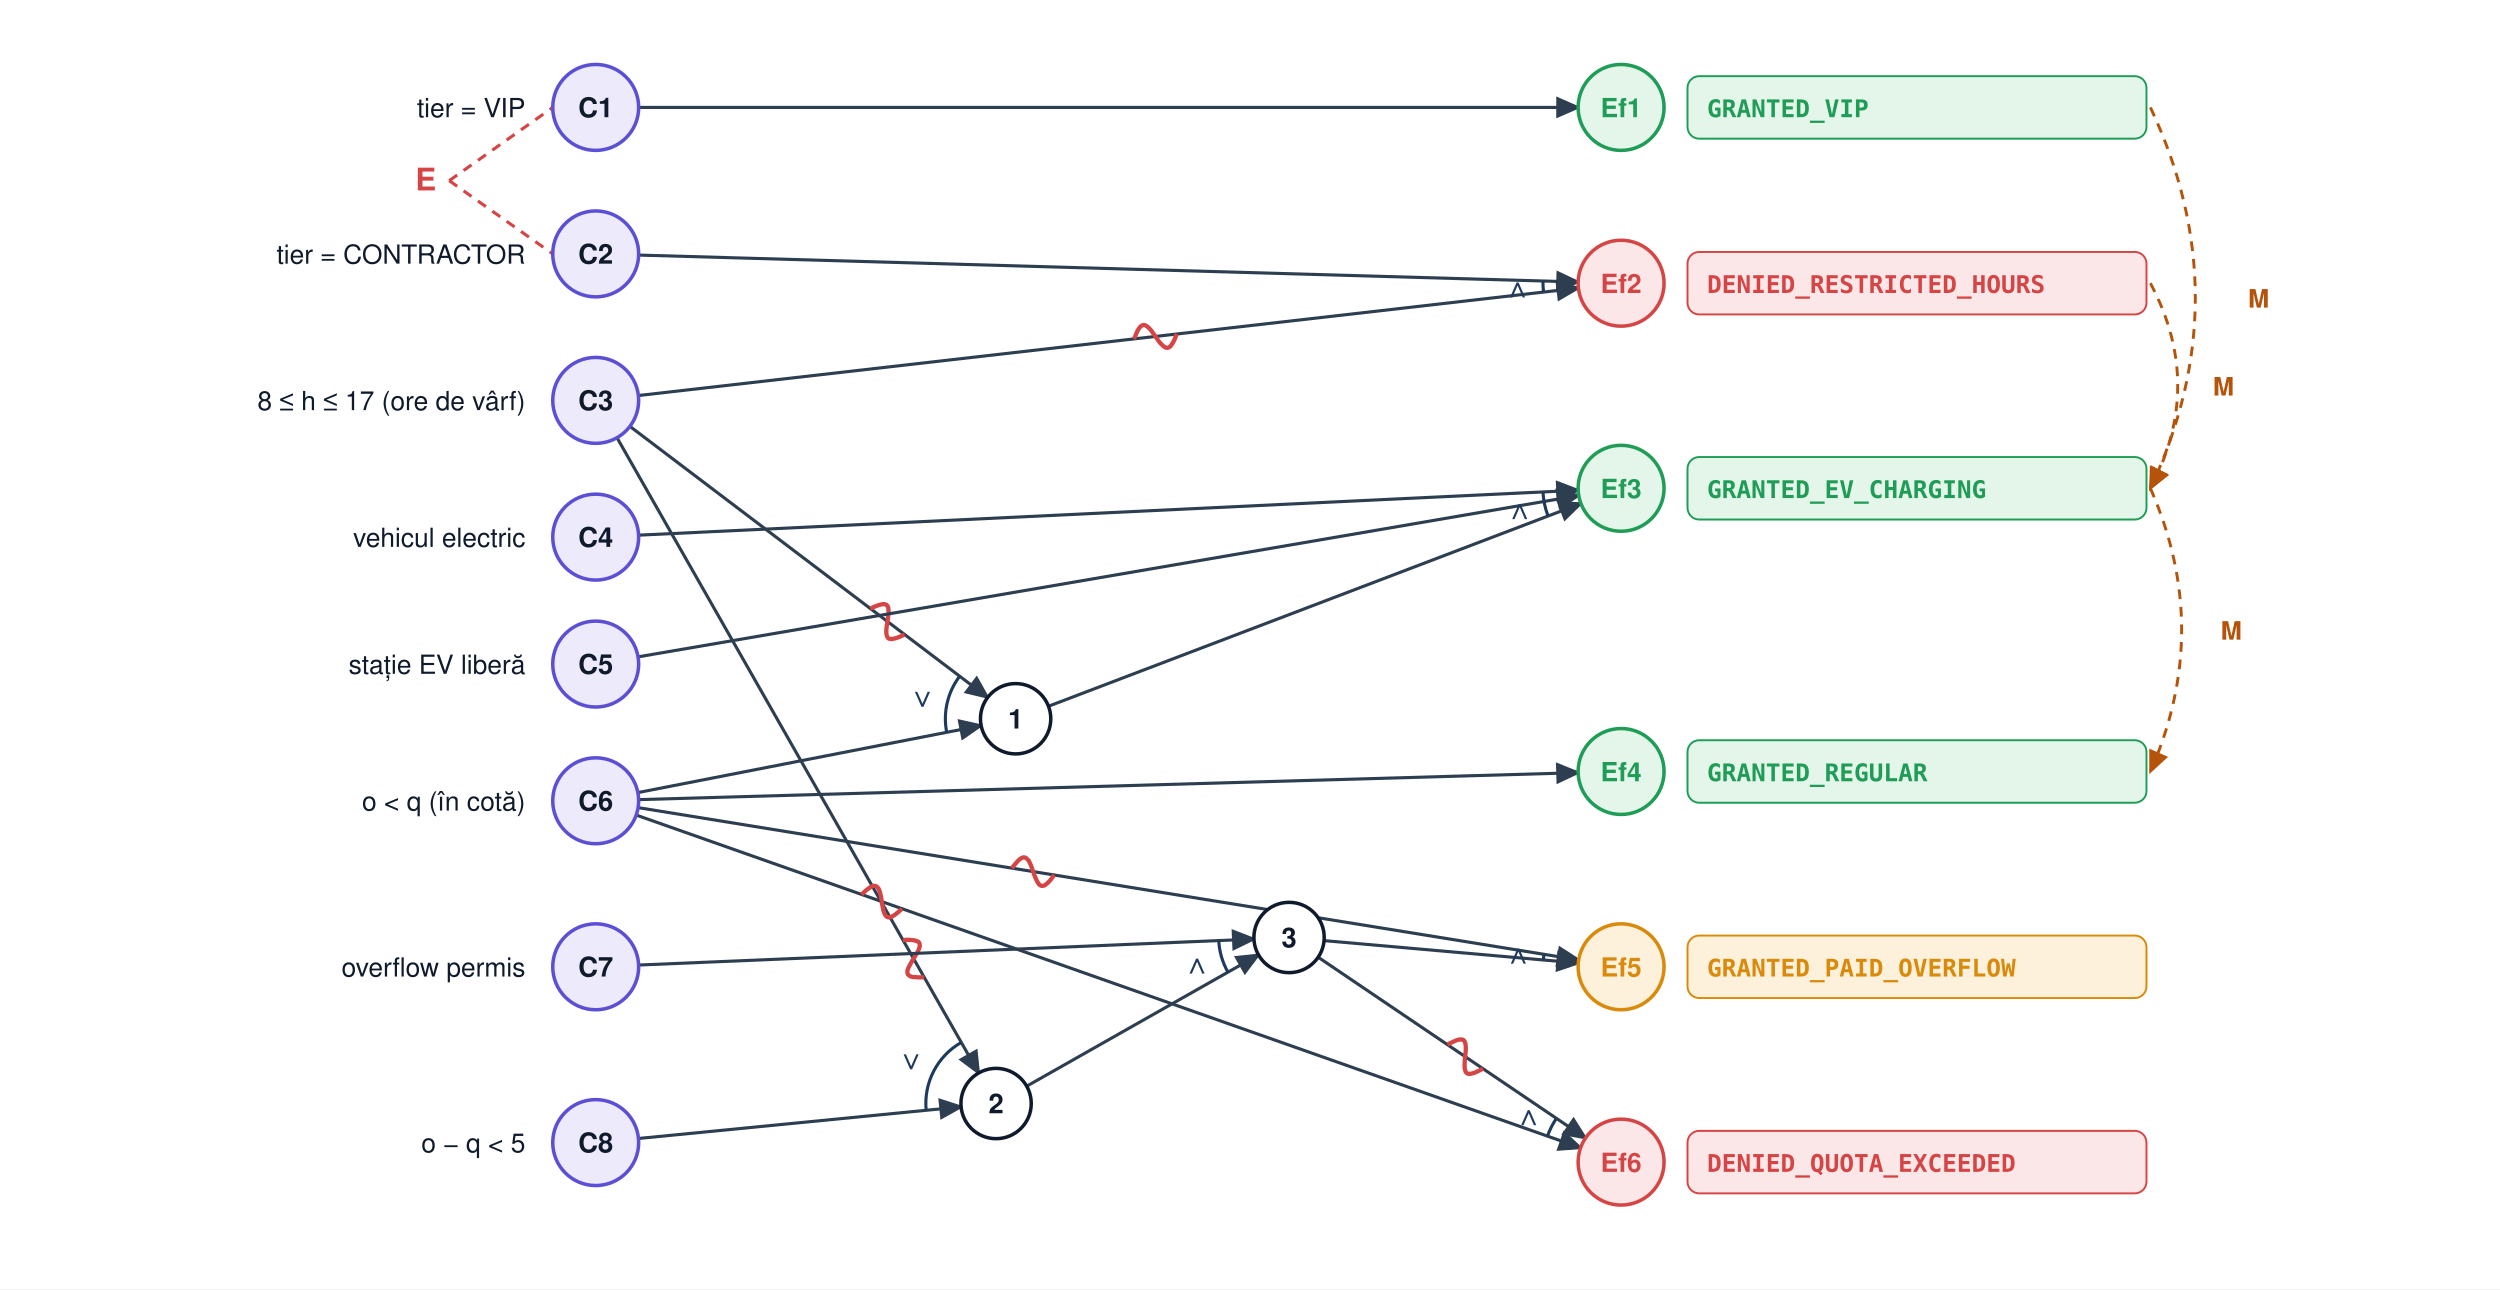
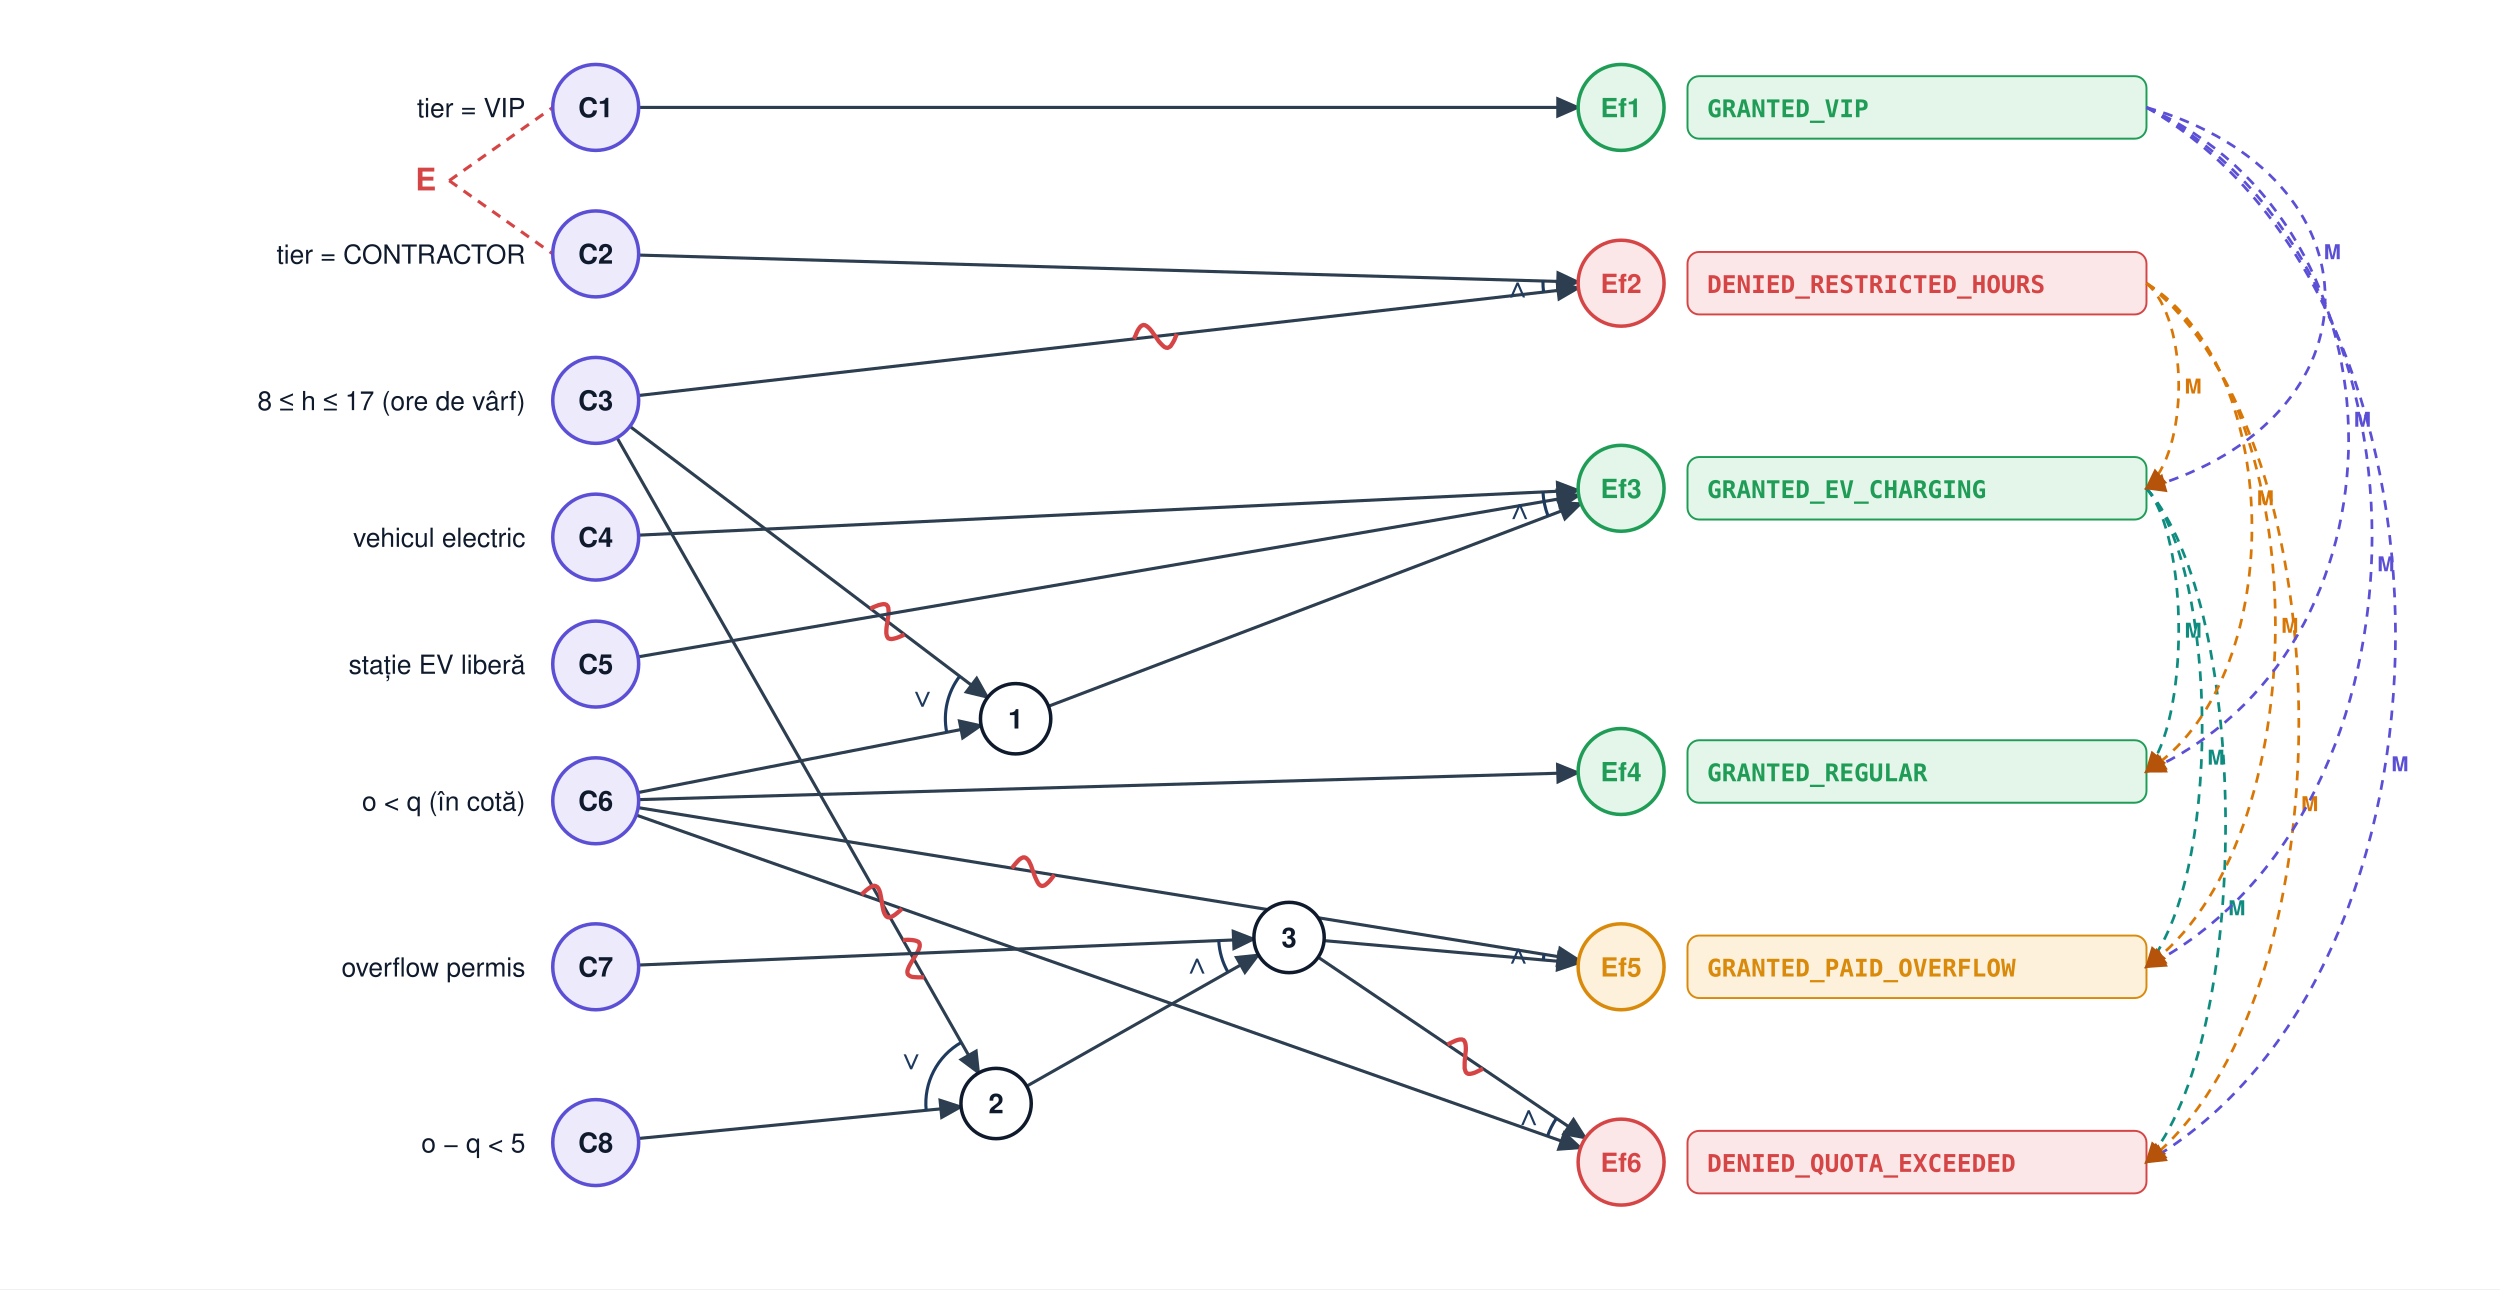
<svg xmlns="http://www.w3.org/2000/svg" width="1280" height="660" viewBox="0 0 1280 660" font-family="Helvetica Neue, Helvetica, Arial, sans-serif">
  <defs>
    <marker id="arr" markerWidth="8" markerHeight="7" refX="7" refY="3.5" orient="auto">
      <path d="M0,0 L8,3.5 L0,7 z" fill="#2C3E50" />
    </marker>
    <marker id="marr" markerWidth="8" markerHeight="7" refX="7" refY="3.5" orient="auto">
      <path d="M0,0 L8,3.5 L0,7 z" fill="#B45309" />
    </marker>
  </defs>
  <rect width="100%" height="100%" fill="white" />
  <line x1="230" y1="92.5" x2="283" y2="55" stroke="#D64545" stroke-width="1.6" stroke-dasharray="5,4" />
  <line x1="230" y1="92.5" x2="283" y2="130" stroke="#D64545" stroke-width="1.6" stroke-dasharray="5,4" />
  <text x="218" y="97.5" font-size="16" font-weight="700" fill="#D64545" text-anchor="middle">E</text>
  <line x1="327.0" y1="55.0" x2="808.0" y2="55.0" stroke="#2C3E50" stroke-width="1.6" marker-end="url(#arr)" />
  <line x1="327.0" y1="130.6" x2="808.0" y2="144.4" stroke="#2C3E50" stroke-width="1.6" marker-end="url(#arr)" />
  <line x1="326.9" y1="202.5" x2="808.1" y2="147.5" stroke="#2C3E50" stroke-width="1.6" marker-end="url(#arr)" />
  <polyline points="580.6,173.5 581.3,172.0 581.9,170.5 582.5,169.2 583.2,168.1 583.9,167.2 584.6,166.7 585.4,166.4 586.2,166.5 587.0,166.9 587.9,167.6 588.8,168.5 589.7,169.6 590.6,170.9 591.6,172.2 592.5,173.6 593.4,174.9 594.4,176.0 595.3,176.9 596.1,177.6 597.0,178.0 597.8,178.1 598.5,177.8 599.3,177.3 599.9,176.4 600.6,175.3 601.3,174.0 601.9,172.5 602.5,171.0" fill="none" stroke="#D64545" stroke-width="2.2" />
  <line x1="322.5" y1="218.3" x2="505.7" y2="357.1" stroke="#2C3E50" stroke-width="1.6" marker-end="url(#arr)" />
  <polyline points="445.6,311.6 447.1,310.9 448.6,310.3 449.9,309.8 451.2,309.5 452.3,309.3 453.2,309.4 453.9,309.7 454.5,310.4 454.8,311.2 454.9,312.3 455.0,313.6 454.8,315.1 454.6,316.6 454.4,318.3 454.1,319.9 453.9,321.4 453.8,322.9 453.8,324.2 454.0,325.3 454.3,326.1 454.8,326.8 455.6,327.1 456.5,327.2 457.6,327.0 458.8,326.7 460.2,326.2 461.6,325.6 463.1,324.9" fill="none" stroke="#D64545" stroke-width="2.2" />
  <line x1="326.6" y1="405.8" x2="502.3" y2="371.5" stroke="#2C3E50" stroke-width="1.6" marker-end="url(#arr)" />
  <line x1="327.0" y1="274.0" x2="808.0" y2="251.0" stroke="#2C3E50" stroke-width="1.6" marker-end="url(#arr)" />
  <line x1="326.7" y1="336.3" x2="808.3" y2="253.7" stroke="#2C3E50" stroke-width="1.6" marker-end="url(#arr)" />
  <line x1="536.8" y1="361.6" x2="809.4" y2="257.8" stroke="#2C3E50" stroke-width="1.6" marker-end="url(#arr)" />
  <line x1="327.0" y1="409.4" x2="808.0" y2="395.6" stroke="#2C3E50" stroke-width="1.6" marker-end="url(#arr)" />
  <line x1="315.9" y1="224.1" x2="501.1" y2="549.4" stroke="#2C3E50" stroke-width="1.6" marker-end="url(#arr)" />
  <polyline points="462.3,481.3 464.0,481.2 465.5,481.2 467.0,481.3 468.3,481.5 469.3,481.8 470.2,482.2 470.7,482.8 470.9,483.6 470.9,484.5 470.6,485.6 470.1,486.8 469.4,488.1 468.6,489.4 467.8,490.8 466.9,492.2 466.1,493.6 465.4,494.9 464.9,496.1 464.6,497.1 464.6,498.0 464.8,498.8 465.4,499.4 466.2,499.9 467.2,500.2 468.5,500.3 470.0,500.4 471.6,500.4 473.2,500.4" fill="none" stroke="#D64545" stroke-width="2.2" />
  <line x1="326.9" y1="582.9" x2="492.1" y2="566.7" stroke="#2C3E50" stroke-width="1.6" marker-end="url(#arr)" />
  <line x1="327.0" y1="494.1" x2="642.0" y2="480.8" stroke="#2C3E50" stroke-width="1.6" marker-end="url(#arr)" />
  <line x1="525.7" y1="556.1" x2="644.3" y2="488.9" stroke="#2C3E50" stroke-width="1.6" marker-end="url(#arr)" />
  <line x1="326.7" y1="413.5" x2="808.3" y2="491.5" stroke="#2C3E50" stroke-width="1.6" marker-end="url(#arr)" />
  <polyline points="518.1,444.5 519.1,443.2 520.1,442.0 521.1,440.9 522.0,440.0 522.9,439.4 523.8,439.0 524.6,439.0 525.3,439.3 526.0,439.9 526.7,440.7 527.3,441.9 527.9,443.2 528.4,444.7 529.0,446.3 529.5,447.8 530.1,449.3 530.7,450.6 531.3,451.8 531.9,452.7 532.6,453.3 533.4,453.6 534.2,453.5 535.0,453.2 535.9,452.5 536.9,451.6 537.8,450.6 538.8,449.3 539.8,448.0" fill="none" stroke="#D64545" stroke-width="2.2" />
  <line x1="677.9" y1="481.6" x2="808.1" y2="493.1" stroke="#2C3E50" stroke-width="1.6" marker-end="url(#arr)" />
  <line x1="325.7" y1="417.3" x2="809.3" y2="587.7" stroke="#2C3E50" stroke-width="1.6" marker-end="url(#arr)" />
  <polyline points="441.1,458.0 442.3,456.9 443.5,455.8 444.7,454.9 445.7,454.2 446.7,453.7 447.6,453.5 448.4,453.7 449.1,454.1 449.7,454.8 450.2,455.8 450.6,457.0 450.9,458.4 451.2,460.0 451.5,461.6 451.7,463.2 452.0,464.8 452.3,466.2 452.7,467.4 453.2,468.4 453.8,469.2 454.5,469.6 455.3,469.7 456.2,469.5 457.2,469.0 458.3,468.3 459.4,467.4 460.6,466.4 461.8,465.3" fill="none" stroke="#D64545" stroke-width="2.2" />
  <line x1="674.9" y1="490.1" x2="811.8" y2="582.7" stroke="#2C3E50" stroke-width="1.6" marker-end="url(#arr)" />
  <polyline points="741.1,534.8 742.5,534.1 744.0,533.4 745.3,532.8 746.5,532.4 747.6,532.2 748.5,532.2 749.3,532.5 749.8,533.1 750.2,534.0 750.4,535.0 750.5,536.3 750.5,537.8 750.3,539.4 750.2,541.0 750.0,542.6 749.9,544.2 749.9,545.7 749.9,547.0 750.2,548.1 750.5,548.9 751.1,549.5 751.8,549.8 752.8,549.8 753.8,549.6 755.1,549.2 756.4,548.6 757.8,547.9 759.3,547.2" fill="none" stroke="#D64545" stroke-width="2.2" />
  <path d="M 484.7,374.9 A 36,36 0 0,1 491.3,346.3" fill="none" stroke="#1E3A5F" stroke-width="1.6" />
  <text x="472.3" y="361.9" font-size="15" font-weight="700" fill="#1E3A5F" text-anchor="middle">∨</text>
  <path d="M 474.2,568.5 A 36,36 0 0,1 492.2,533.7" fill="none" stroke="#1E3A5F" stroke-width="1.6" />
  <text x="466.5" y="547.5" font-size="15" font-weight="700" fill="#1E3A5F" text-anchor="middle">∨</text>
  <path d="M 628.7,497.7 A 36,36 0 0,1 624.0,481.5" fill="none" stroke="#1E3A5F" stroke-width="1.6" />
  <text x="612.9" y="498.5" font-size="15" font-weight="700" fill="#1E3A5F" text-anchor="middle">∧</text>
  <path d="M 790.3,149.5 A 40,40 0 0,1 790.0,143.9" fill="none" stroke="#1E3A5F" stroke-width="1.6" />
  <text x="777.0" y="152.3" font-size="15" font-weight="700" fill="#1E3A5F" text-anchor="middle">∧</text>
  <path d="M 792.6,264.2 A 40,40 0 0,1 790.0,251.9" fill="none" stroke="#1E3A5F" stroke-width="1.6" />
  <text x="778.1" y="265.8" font-size="15" font-weight="700" fill="#1E3A5F" text-anchor="middle">∧</text>
  <path d="M 790.2,491.5 A 40,40 0 0,1 790.5,488.6" fill="none" stroke="#1E3A5F" stroke-width="1.6" />
  <text x="777.4" y="493.4" font-size="15" font-weight="700" fill="#1E3A5F" text-anchor="middle">∧</text>
  <path d="M 792.3,581.7 A 40,40 0 0,1 796.9,572.6" fill="none" stroke="#1E3A5F" stroke-width="1.6" />
  <text x="782.7" y="576.1" font-size="15" font-weight="700" fill="#1E3A5F" text-anchor="middle">∧</text>
  <circle cx="305" cy="55" r="22" fill="#ECEAFB" stroke="#5B4FD6" stroke-width="1.8" />
  <text x="305" y="60" font-size="14" font-weight="700" fill="#0F1B2D" text-anchor="middle">C1</text>
  <text x="269" y="60" font-size="13.5" fill="#0F1B2D" text-anchor="end">tier = VIP</text>
  <circle cx="305" cy="130" r="22" fill="#ECEAFB" stroke="#5B4FD6" stroke-width="1.8" />
  <text x="305" y="135" font-size="14" font-weight="700" fill="#0F1B2D" text-anchor="middle">C2</text>
  <text x="269" y="135" font-size="13.5" fill="#0F1B2D" text-anchor="end">tier = CONTRACTOR</text>
  <circle cx="305" cy="205" r="22" fill="#ECEAFB" stroke="#5B4FD6" stroke-width="1.8" />
  <text x="305" y="210" font-size="14" font-weight="700" fill="#0F1B2D" text-anchor="middle">C3</text>
  <text x="269" y="210" font-size="13.5" fill="#0F1B2D" text-anchor="end">8 ≤ h ≤ 17 (ore de vârf)</text>
  <circle cx="305" cy="275" r="22" fill="#ECEAFB" stroke="#5B4FD6" stroke-width="1.8" />
  <text x="305" y="280" font-size="14" font-weight="700" fill="#0F1B2D" text-anchor="middle">C4</text>
  <text x="269" y="280" font-size="13.5" fill="#0F1B2D" text-anchor="end">vehicul electric</text>
  <circle cx="305" cy="340" r="22" fill="#ECEAFB" stroke="#5B4FD6" stroke-width="1.8" />
  <text x="305" y="345" font-size="14" font-weight="700" fill="#0F1B2D" text-anchor="middle">C5</text>
  <text x="269" y="345" font-size="13.5" fill="#0F1B2D" text-anchor="end">stație EV liberă</text>
  <circle cx="305" cy="410" r="22" fill="#ECEAFB" stroke="#5B4FD6" stroke-width="1.8" />
  <text x="305" y="415" font-size="14" font-weight="700" fill="#0F1B2D" text-anchor="middle">C6</text>
  <text x="269" y="415" font-size="13.5" fill="#0F1B2D" text-anchor="end">o &lt; q (în cotă)</text>
  <circle cx="305" cy="495" r="22" fill="#ECEAFB" stroke="#5B4FD6" stroke-width="1.8" />
  <text x="305" y="500" font-size="14" font-weight="700" fill="#0F1B2D" text-anchor="middle">C7</text>
  <text x="269" y="500" font-size="13.5" fill="#0F1B2D" text-anchor="end">overflow permis</text>
  <circle cx="305" cy="585" r="22" fill="#ECEAFB" stroke="#5B4FD6" stroke-width="1.8" />
  <text x="305" y="590" font-size="14" font-weight="700" fill="#0F1B2D" text-anchor="middle">C8</text>
  <text x="269" y="590" font-size="13.5" fill="#0F1B2D" text-anchor="end">o − q &lt; 5</text>
  <circle cx="520" cy="368" r="18" fill="white" stroke="#0F1B2D" stroke-width="1.8" />
  <text x="520" y="373" font-size="14" font-weight="700" fill="#0F1B2D" text-anchor="middle">1</text>
  <circle cx="510" cy="565" r="18" fill="white" stroke="#0F1B2D" stroke-width="1.8" />
  <text x="510" y="570" font-size="14" font-weight="700" fill="#0F1B2D" text-anchor="middle">2</text>
  <circle cx="660" cy="480" r="18" fill="white" stroke="#0F1B2D" stroke-width="1.8" />
  <text x="660" y="485" font-size="14" font-weight="700" fill="#0F1B2D" text-anchor="middle">3</text>
  <circle cx="830" cy="55" r="22" fill="#E4F5EA" stroke="#1F9D57" stroke-width="1.8" />
  <text x="830" y="60" font-size="13.5" font-weight="700" fill="#1F9D57" text-anchor="middle">Ef1</text>
  <rect x="864" y="39" width="235" height="32" rx="6" fill="#E4F5EA" stroke="#1F9D57" stroke-width="1" />
  <text x="874" y="60" font-size="12.5" font-weight="700" fill="#1F9D57" font-family="Menlo, monospace">GRANTED_VIP</text>
  <circle cx="830" cy="145" r="22" fill="#FBE7E7" stroke="#D64545" stroke-width="1.8" />
  <text x="830" y="150" font-size="13.5" font-weight="700" fill="#D64545" text-anchor="middle">Ef2</text>
  <rect x="864" y="129" width="235" height="32" rx="6" fill="#FBE7E7" stroke="#D64545" stroke-width="1" />
  <text x="874" y="150" font-size="12.5" font-weight="700" fill="#D64545" font-family="Menlo, monospace">DENIED_RESTRICTED_HOURS</text>
  <circle cx="830" cy="250" r="22" fill="#E4F5EA" stroke="#1F9D57" stroke-width="1.8" />
  <text x="830" y="255" font-size="13.5" font-weight="700" fill="#1F9D57" text-anchor="middle">Ef3</text>
  <rect x="864" y="234" width="235" height="32" rx="6" fill="#E4F5EA" stroke="#1F9D57" stroke-width="1" />
  <text x="874" y="255" font-size="12.5" font-weight="700" fill="#1F9D57" font-family="Menlo, monospace">GRANTED_EV_CHARGING</text>
  <circle cx="830" cy="395" r="22" fill="#E4F5EA" stroke="#1F9D57" stroke-width="1.8" />
  <text x="830" y="400" font-size="13.5" font-weight="700" fill="#1F9D57" text-anchor="middle">Ef4</text>
  <rect x="864" y="379" width="235" height="32" rx="6" fill="#E4F5EA" stroke="#1F9D57" stroke-width="1" />
  <text x="874" y="400" font-size="12.5" font-weight="700" fill="#1F9D57" font-family="Menlo, monospace">GRANTED_REGULAR</text>
  <circle cx="830" cy="495" r="22" fill="#FDF1DC" stroke="#D98A0B" stroke-width="1.8" />
  <text x="830" y="500" font-size="13.5" font-weight="700" fill="#D98A0B" text-anchor="middle">Ef5</text>
  <rect x="864" y="479" width="235" height="32" rx="6" fill="#FDF1DC" stroke="#D98A0B" stroke-width="1" />
  <text x="874" y="500" font-size="12.5" font-weight="700" fill="#D98A0B" font-family="Menlo, monospace">GRANTED_PAID_OVERFLOW</text>
  <circle cx="830" cy="595" r="22" fill="#FBE7E7" stroke="#D64545" stroke-width="1.8" />
  <text x="830" y="600" font-size="13.5" font-weight="700" fill="#D64545" text-anchor="middle">Ef6</text>
  <rect x="864" y="579" width="235" height="32" rx="6" fill="#FBE7E7" stroke="#D64545" stroke-width="1" />
  <text x="874" y="600" font-size="12.5" font-weight="700" fill="#D64545" font-family="Menlo, monospace">DENIED_QUOTA_EXCEEDED</text>
-   <path d="M 1101,55 Q 1147,152.5 1101,250" fill="none" stroke="#B45309" stroke-width="1.5" stroke-dasharray="5,4" marker-end="url(#marr)" />
-   <text x="1151" y="157.5" font-size="13" font-weight="700" fill="#B45309">M</text>
-   <path d="M 1101,145 Q 1129,197.5 1101,250" fill="none" stroke="#B45309" stroke-width="1.5" stroke-dasharray="5,4" marker-end="url(#marr)" />
-   <text x="1133" y="202.5" font-size="13" font-weight="700" fill="#B45309">M</text>
-   <path d="M 1101,250 Q 1133,322.5 1101,395" fill="none" stroke="#B45309" stroke-width="1.5" stroke-dasharray="5,4" marker-end="url(#marr)" />
-   <text x="1137" y="327.5" font-size="13" font-weight="700" fill="#B45309">M</text>
+   <path d="M 1099,145 C 1121,163.9 1121,231.1 1099,250" fill="none" stroke="#D97706" stroke-width="1.4" stroke-dasharray="5,4" marker-end="url(#marr)" />
+   <text x="1118.5" y="201.5" font-size="10.5" font-weight="700" fill="#D97706">M</text>
+   <path d="M 1099,250 C 1121,276.1 1121,368.9 1099,395" fill="none" stroke="#0E8C7F" stroke-width="1.4" stroke-dasharray="5,4" marker-end="url(#marr)" />
+   <text x="1118.5" y="326.5" font-size="10.5" font-weight="700" fill="#0E8C7F">M</text>
+   <path d="M 1099,250 C 1137,294.1 1137,450.9 1099,495" fill="none" stroke="#0E8C7F" stroke-width="1.4" stroke-dasharray="5,4" marker-end="url(#marr)" />
+   <text x="1130.2" y="391.5" font-size="10.5" font-weight="700" fill="#0E8C7F">M</text>
+   <path d="M 1099,250 C 1153,312.1 1153,532.9 1099,595" fill="none" stroke="#0E8C7F" stroke-width="1.4" stroke-dasharray="5,4" marker-end="url(#marr)" />
+   <text x="1140.9" y="468.6" font-size="10.5" font-weight="700" fill="#0E8C7F">M</text>
+   <path d="M 1099,145 C 1171,190.0 1171,350.0 1099,395" fill="none" stroke="#D97706" stroke-width="1.4" stroke-dasharray="5,4" marker-end="url(#marr)" />
+   <text x="1155.5" y="258.7" font-size="10.5" font-weight="700" fill="#D97706">M</text>
+   <path d="M 1099,145 C 1187,208.0 1187,432.0 1099,495" fill="none" stroke="#D97706" stroke-width="1.4" stroke-dasharray="5,4" marker-end="url(#marr)" />
+   <text x="1168.0" y="324.0" font-size="10.5" font-weight="700" fill="#D97706">M</text>
+   <path d="M 1099,145 C 1203,226.0 1203,514.0 1099,595" fill="none" stroke="#D97706" stroke-width="1.4" stroke-dasharray="5,4" marker-end="url(#marr)" />
+   <text x="1178.2" y="415.3" font-size="10.5" font-weight="700" fill="#D97706">M</text>
+   <path d="M 1099,55 C 1221,90.1 1221,214.9 1099,250" fill="none" stroke="#5B4FD6" stroke-width="1.4" stroke-dasharray="5,4" marker-end="url(#marr)" />
+   <text x="1189.8" y="132.7" font-size="10.5" font-weight="700" fill="#5B4FD6">M</text>
+   <path d="M 1099,55 C 1237,116.2 1237,333.8 1099,395" fill="none" stroke="#5B4FD6" stroke-width="1.4" stroke-dasharray="5,4" marker-end="url(#marr)" />
+   <text x="1205.2" y="218.5" font-size="10.5" font-weight="700" fill="#5B4FD6">M</text>
+   <path d="M 1099,55 C 1253,134.2 1253,415.8 1099,495" fill="none" stroke="#5B4FD6" stroke-width="1.4" stroke-dasharray="5,4" marker-end="url(#marr)" />
+   <text x="1217.2" y="292.5" font-size="10.5" font-weight="700" fill="#5B4FD6">M</text>
+   <path d="M 1099,55 C 1269,152.2 1269,497.8 1099,595" fill="none" stroke="#5B4FD6" stroke-width="1.4" stroke-dasharray="5,4" marker-end="url(#marr)" />
+   <text x="1224.4" y="394.9" font-size="10.5" font-weight="700" fill="#5B4FD6">M</text>
</svg>
